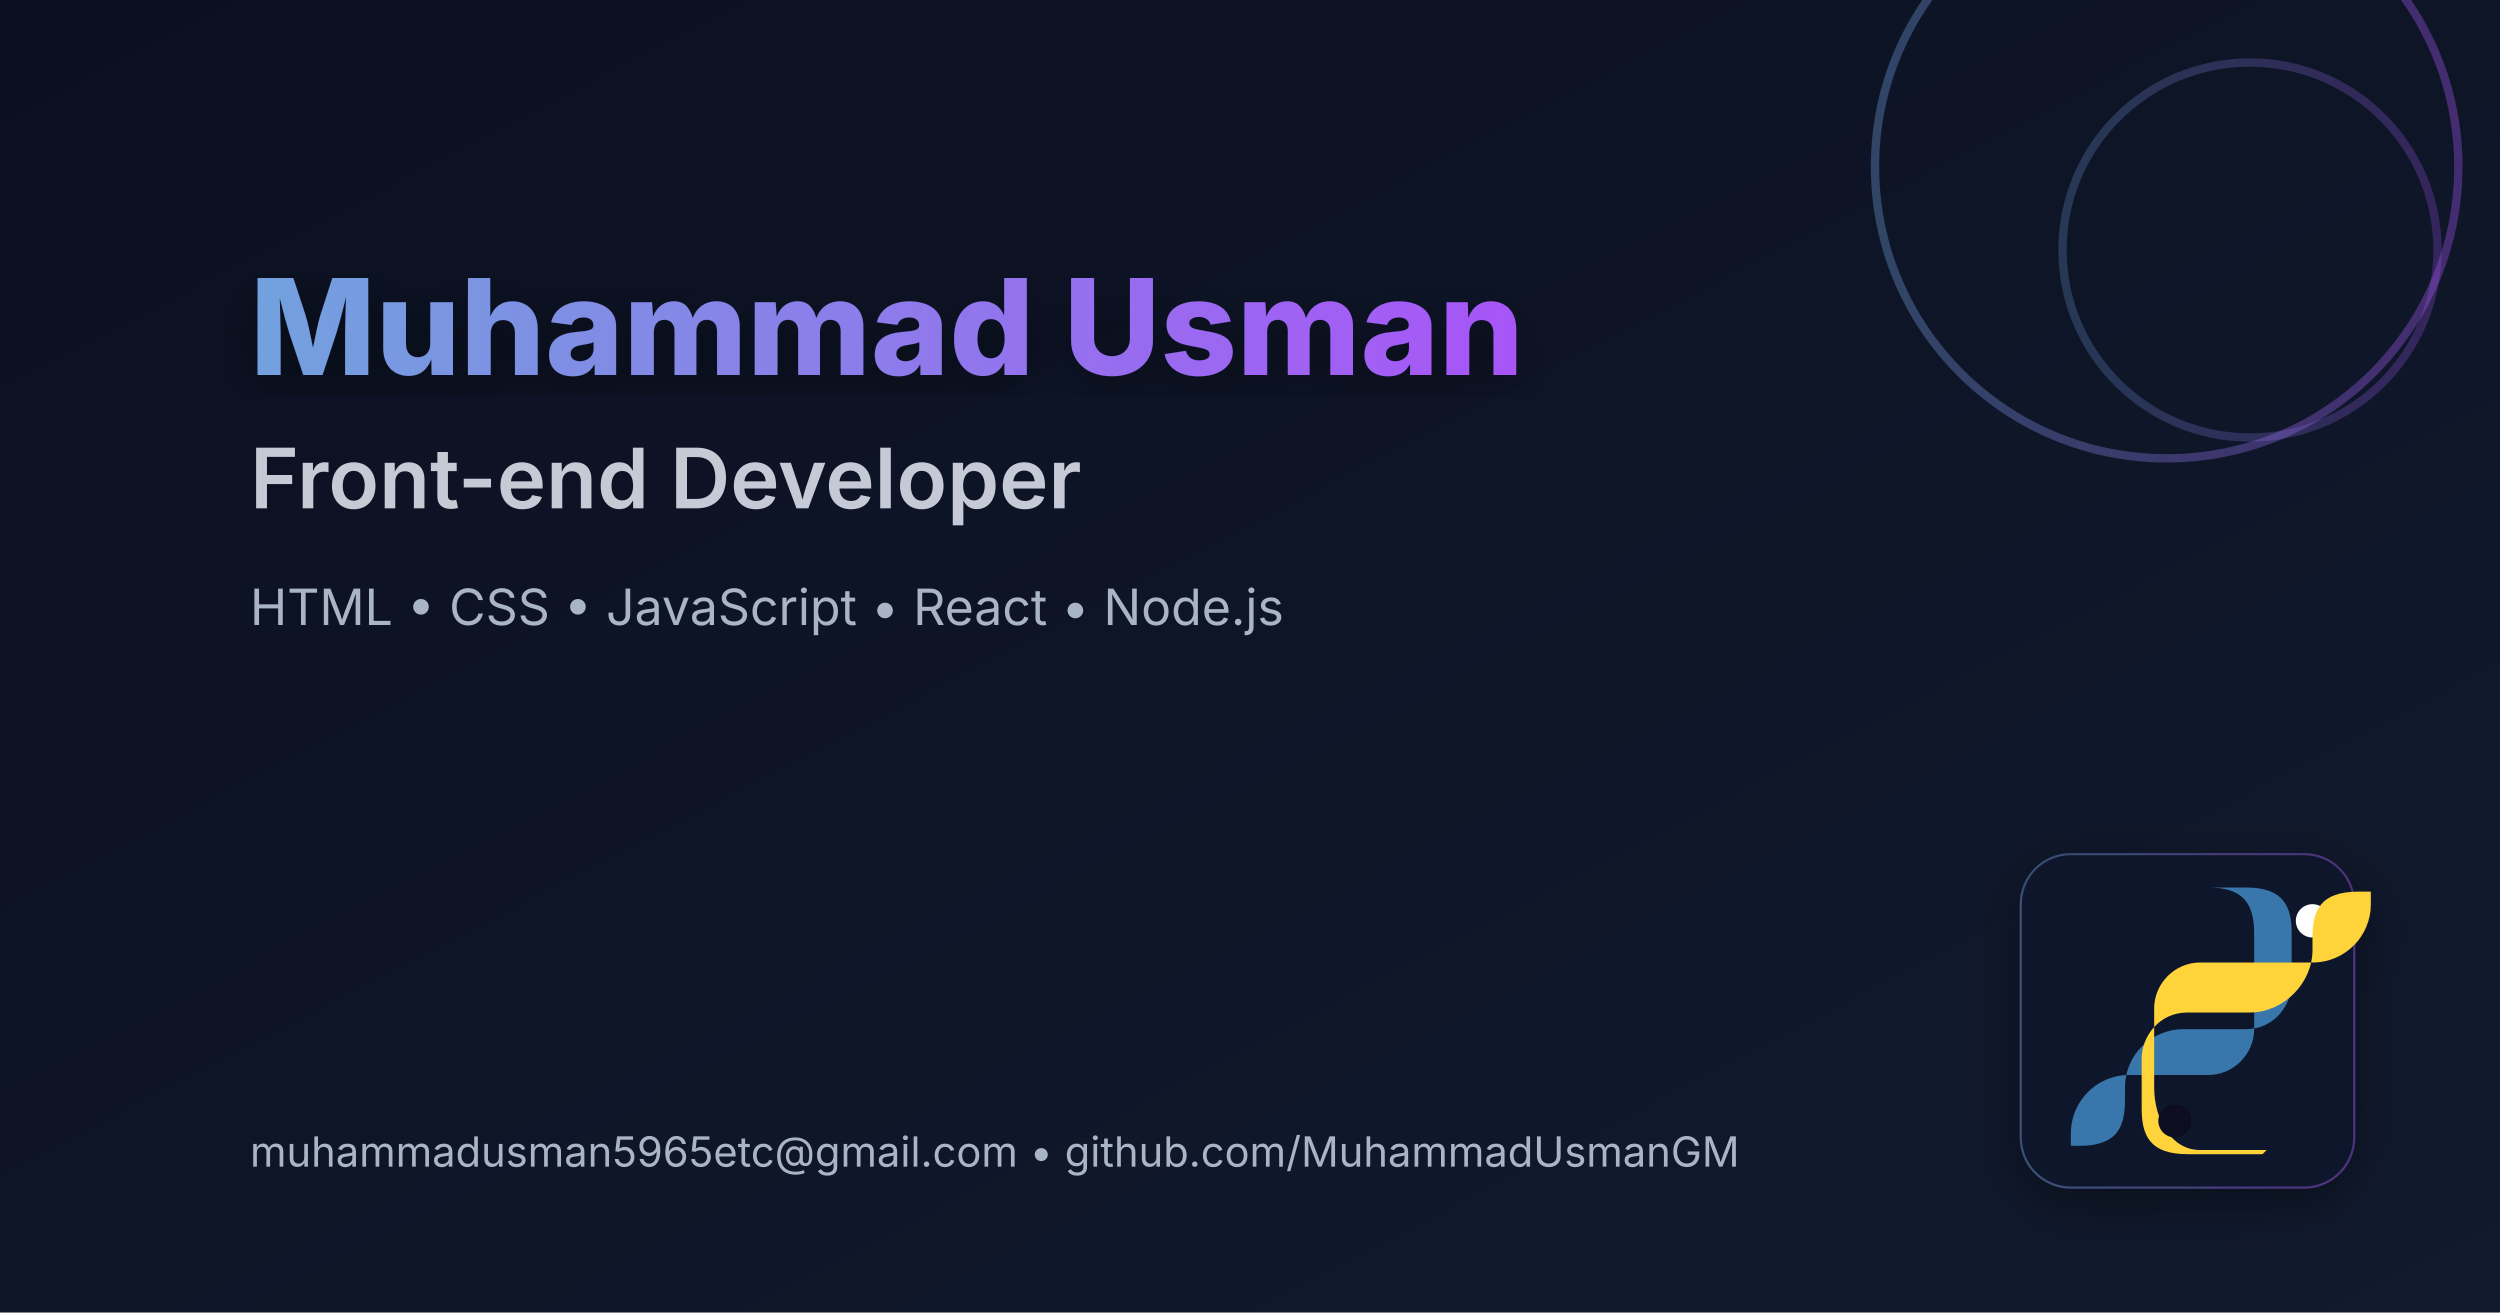
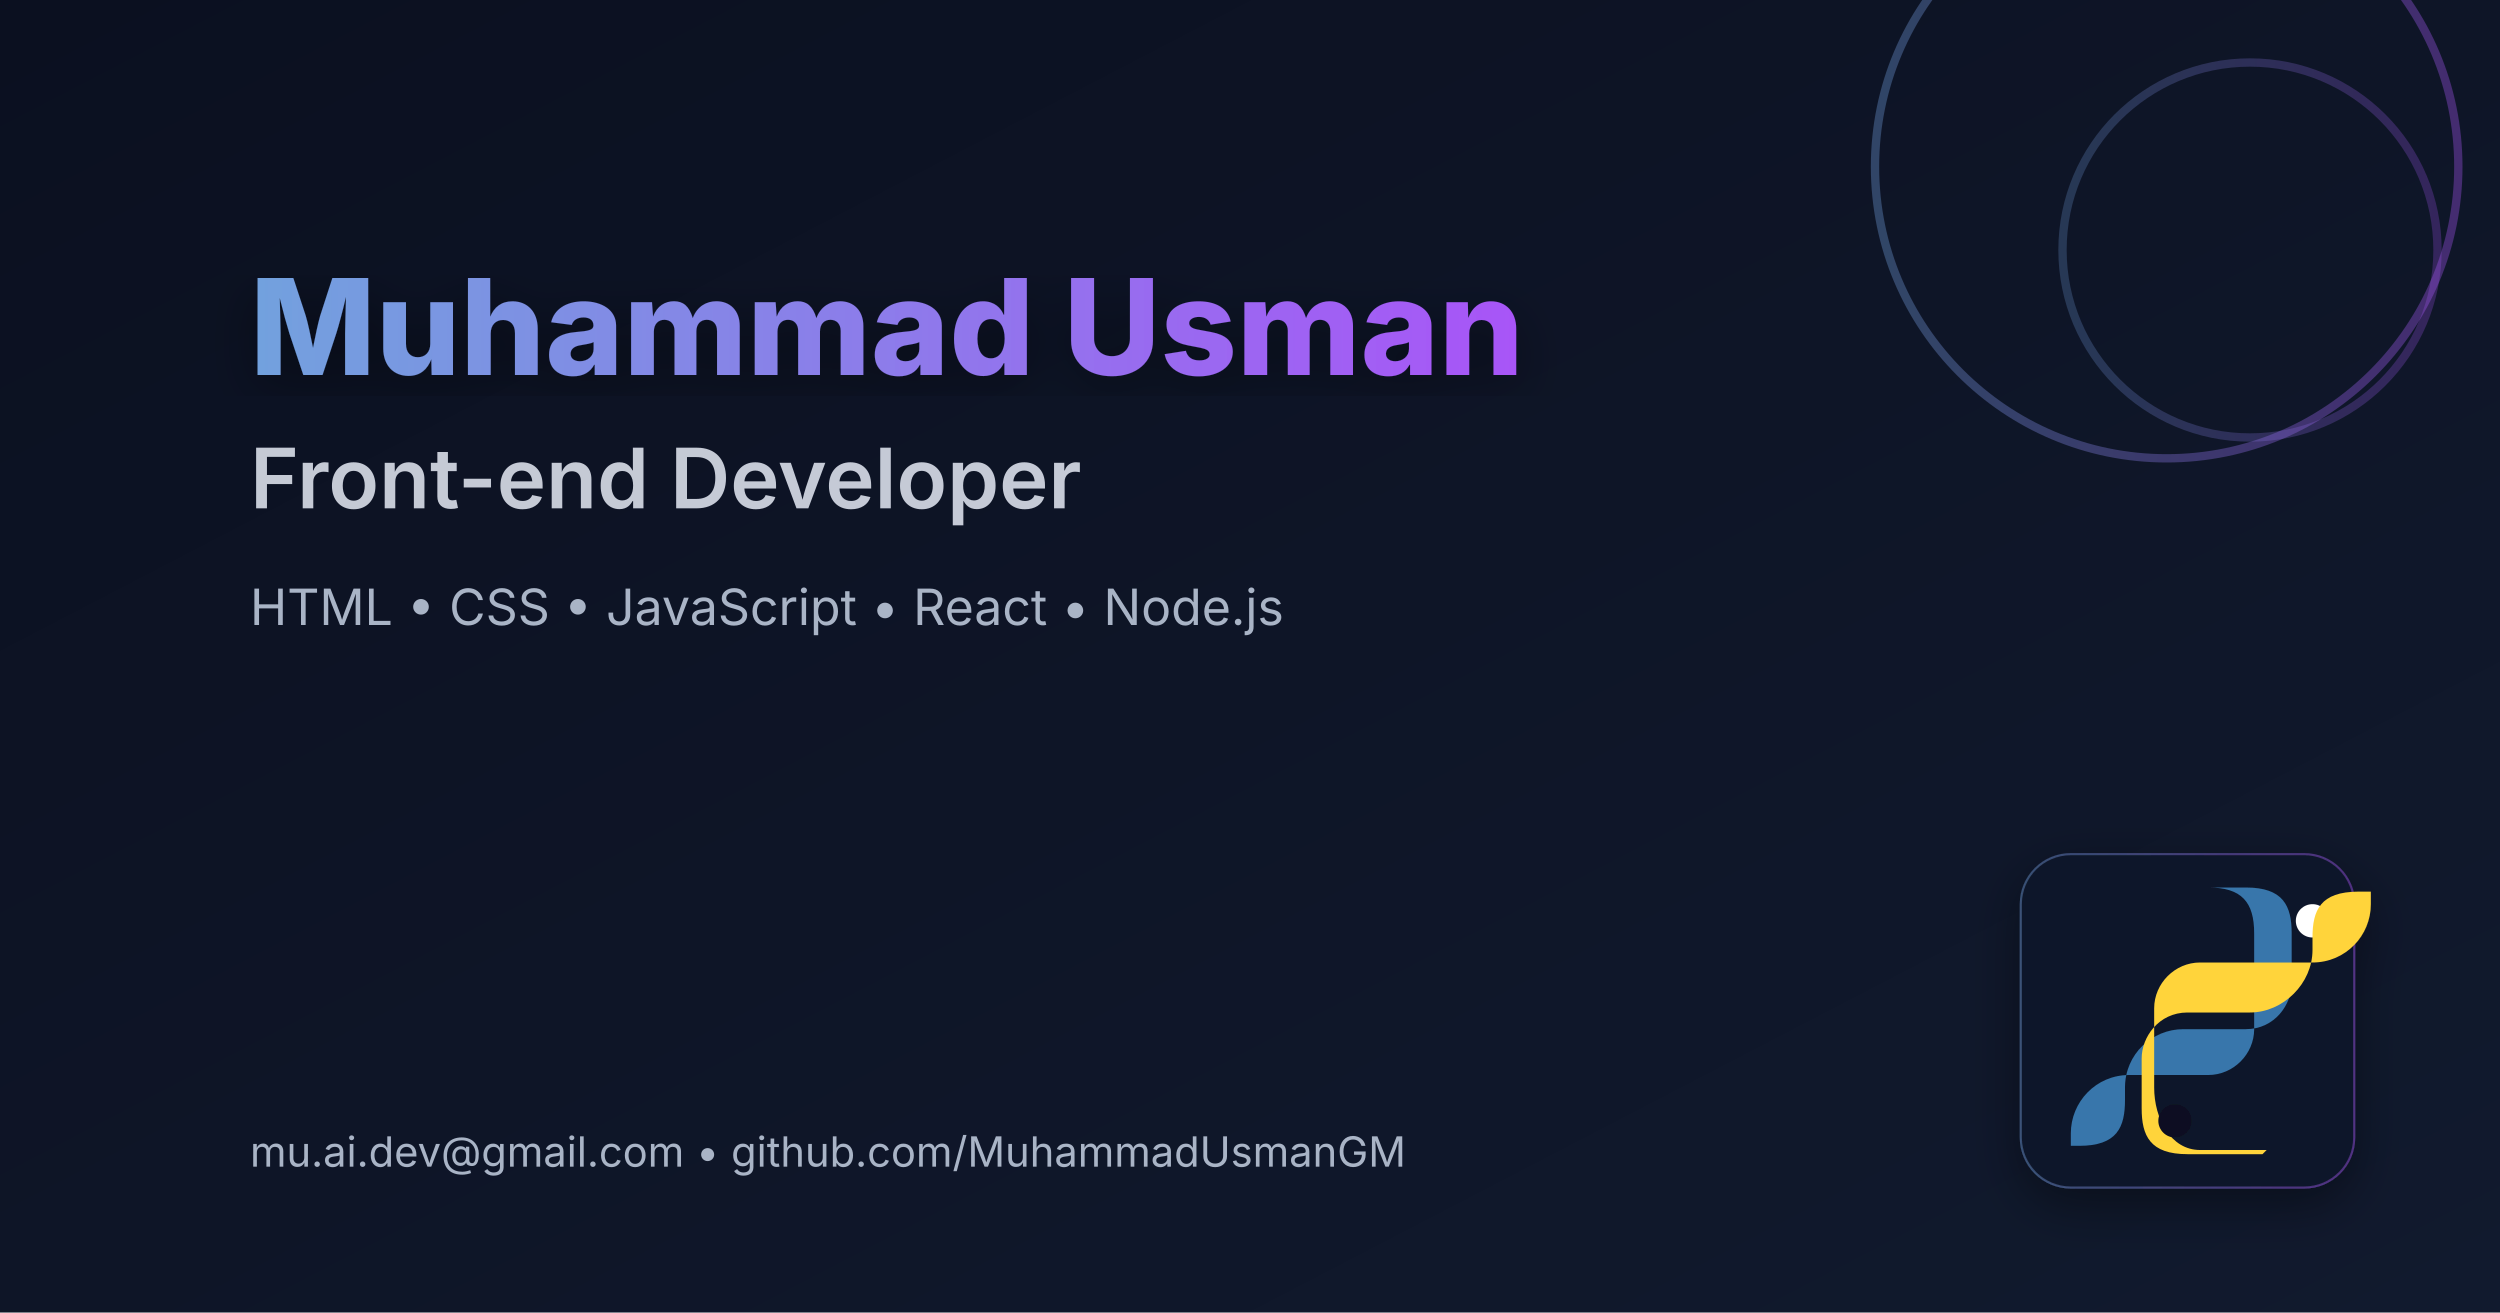
<svg xmlns="http://www.w3.org/2000/svg" width="1200" height="630" viewBox="0 0 1200 630">
  <defs>
    <linearGradient id="bg" x1="0" x2="1" y1="0" y2="1">
      <stop offset="0%" stop-color="#0b1020" />
      <stop offset="100%" stop-color="#111a2e" />
    </linearGradient>
    <linearGradient id="brand" x1="0" x2="1" y1="0" y2="0">
      <stop offset="0%" stop-color="#72a1de" />
      <stop offset="100%" stop-color="#a855f7" />
    </linearGradient>
    <filter id="shadow" x="-20%" y="-20%" width="140%" height="140%">
      <feDropShadow dx="0" dy="8" stdDeviation="12" flood-color="#000" flood-opacity="0.4" />
    </filter>
  </defs>
  <rect width="1200" height="630" fill="url(#bg)" />
  <circle cx="1040" cy="80" r="140" fill="none" stroke="url(#brand)" stroke-opacity="0.35" stroke-width="4" />
  <circle cx="1080" cy="120" r="90" fill="none" stroke="url(#brand)" stroke-opacity="0.25" stroke-width="4" />
  <g transform="translate(120,180)" font-family="Inter, Arial, Helvetica, sans-serif">
    <text x="0" y="0" font-size="64" font-weight="800" fill="url(#brand)" filter="url(#shadow)">Muhammad Usman</text>
    <text x="0" y="64" font-size="40" font-weight="600" fill="#e5eaf5" opacity="0.85">Front-end Developer</text>
    <text x="0" y="120" font-size="24" fill="#a9b4c6">HTML • CSS • JavaScript • React • Node.js</text>
  </g>
  <g transform="translate(970,410)" filter="url(#shadow)">
    <rect x="0" y="0" width="160" height="160" rx="24" fill="#0f172a" stroke="url(#brand)" stroke-opacity="0.4" />
    <g transform="translate(24,16)">
      <path fill="#3776AB" d="M48 0h36c18 0 22 8.8 22 22v24c0 10-8 22-22 22H54c-15 0-28 12-28 28v6c0 13-3.7 22-22 22H0v-6c0-15 12-28 28-28h38c12 0 22-10 22-22V22C88 7 82 0 66 0H48z" />
      <circle cx="116" cy="16" r="8" fill="#fff" />
      <path fill="#FFD43B" d="M92 128H56c-18 0-22-8.8-22-22V82c0-10 8-22 22-22h30c16 0 30-14 30-30v-6c0-13 3.7-22 22-22h6v6c0 15-12 28-28 28H62c-12 0-22 10-22 22v38c0 15 8 30 22 30h32z" />
      <circle cx="50" cy="112" r="8" fill="#0b1020" />
    </g>
  </g>
-   <text x="120" y="560" font-size="20" fill="#a9b4c6" font-family="Inter, Arial, Helvetica, sans-serif">muhammadusman5965etc@gmail.com • github.com/MuhammadUsmanGM</text>
+   <text x="120" y="560" font-size="20" fill="#a9b4c6" font-family="Inter, Arial, Helvetica, sans-serif">mu.ai.dev@gmail.com • github.com/MuhammadUsmanGM</text>
</svg>
